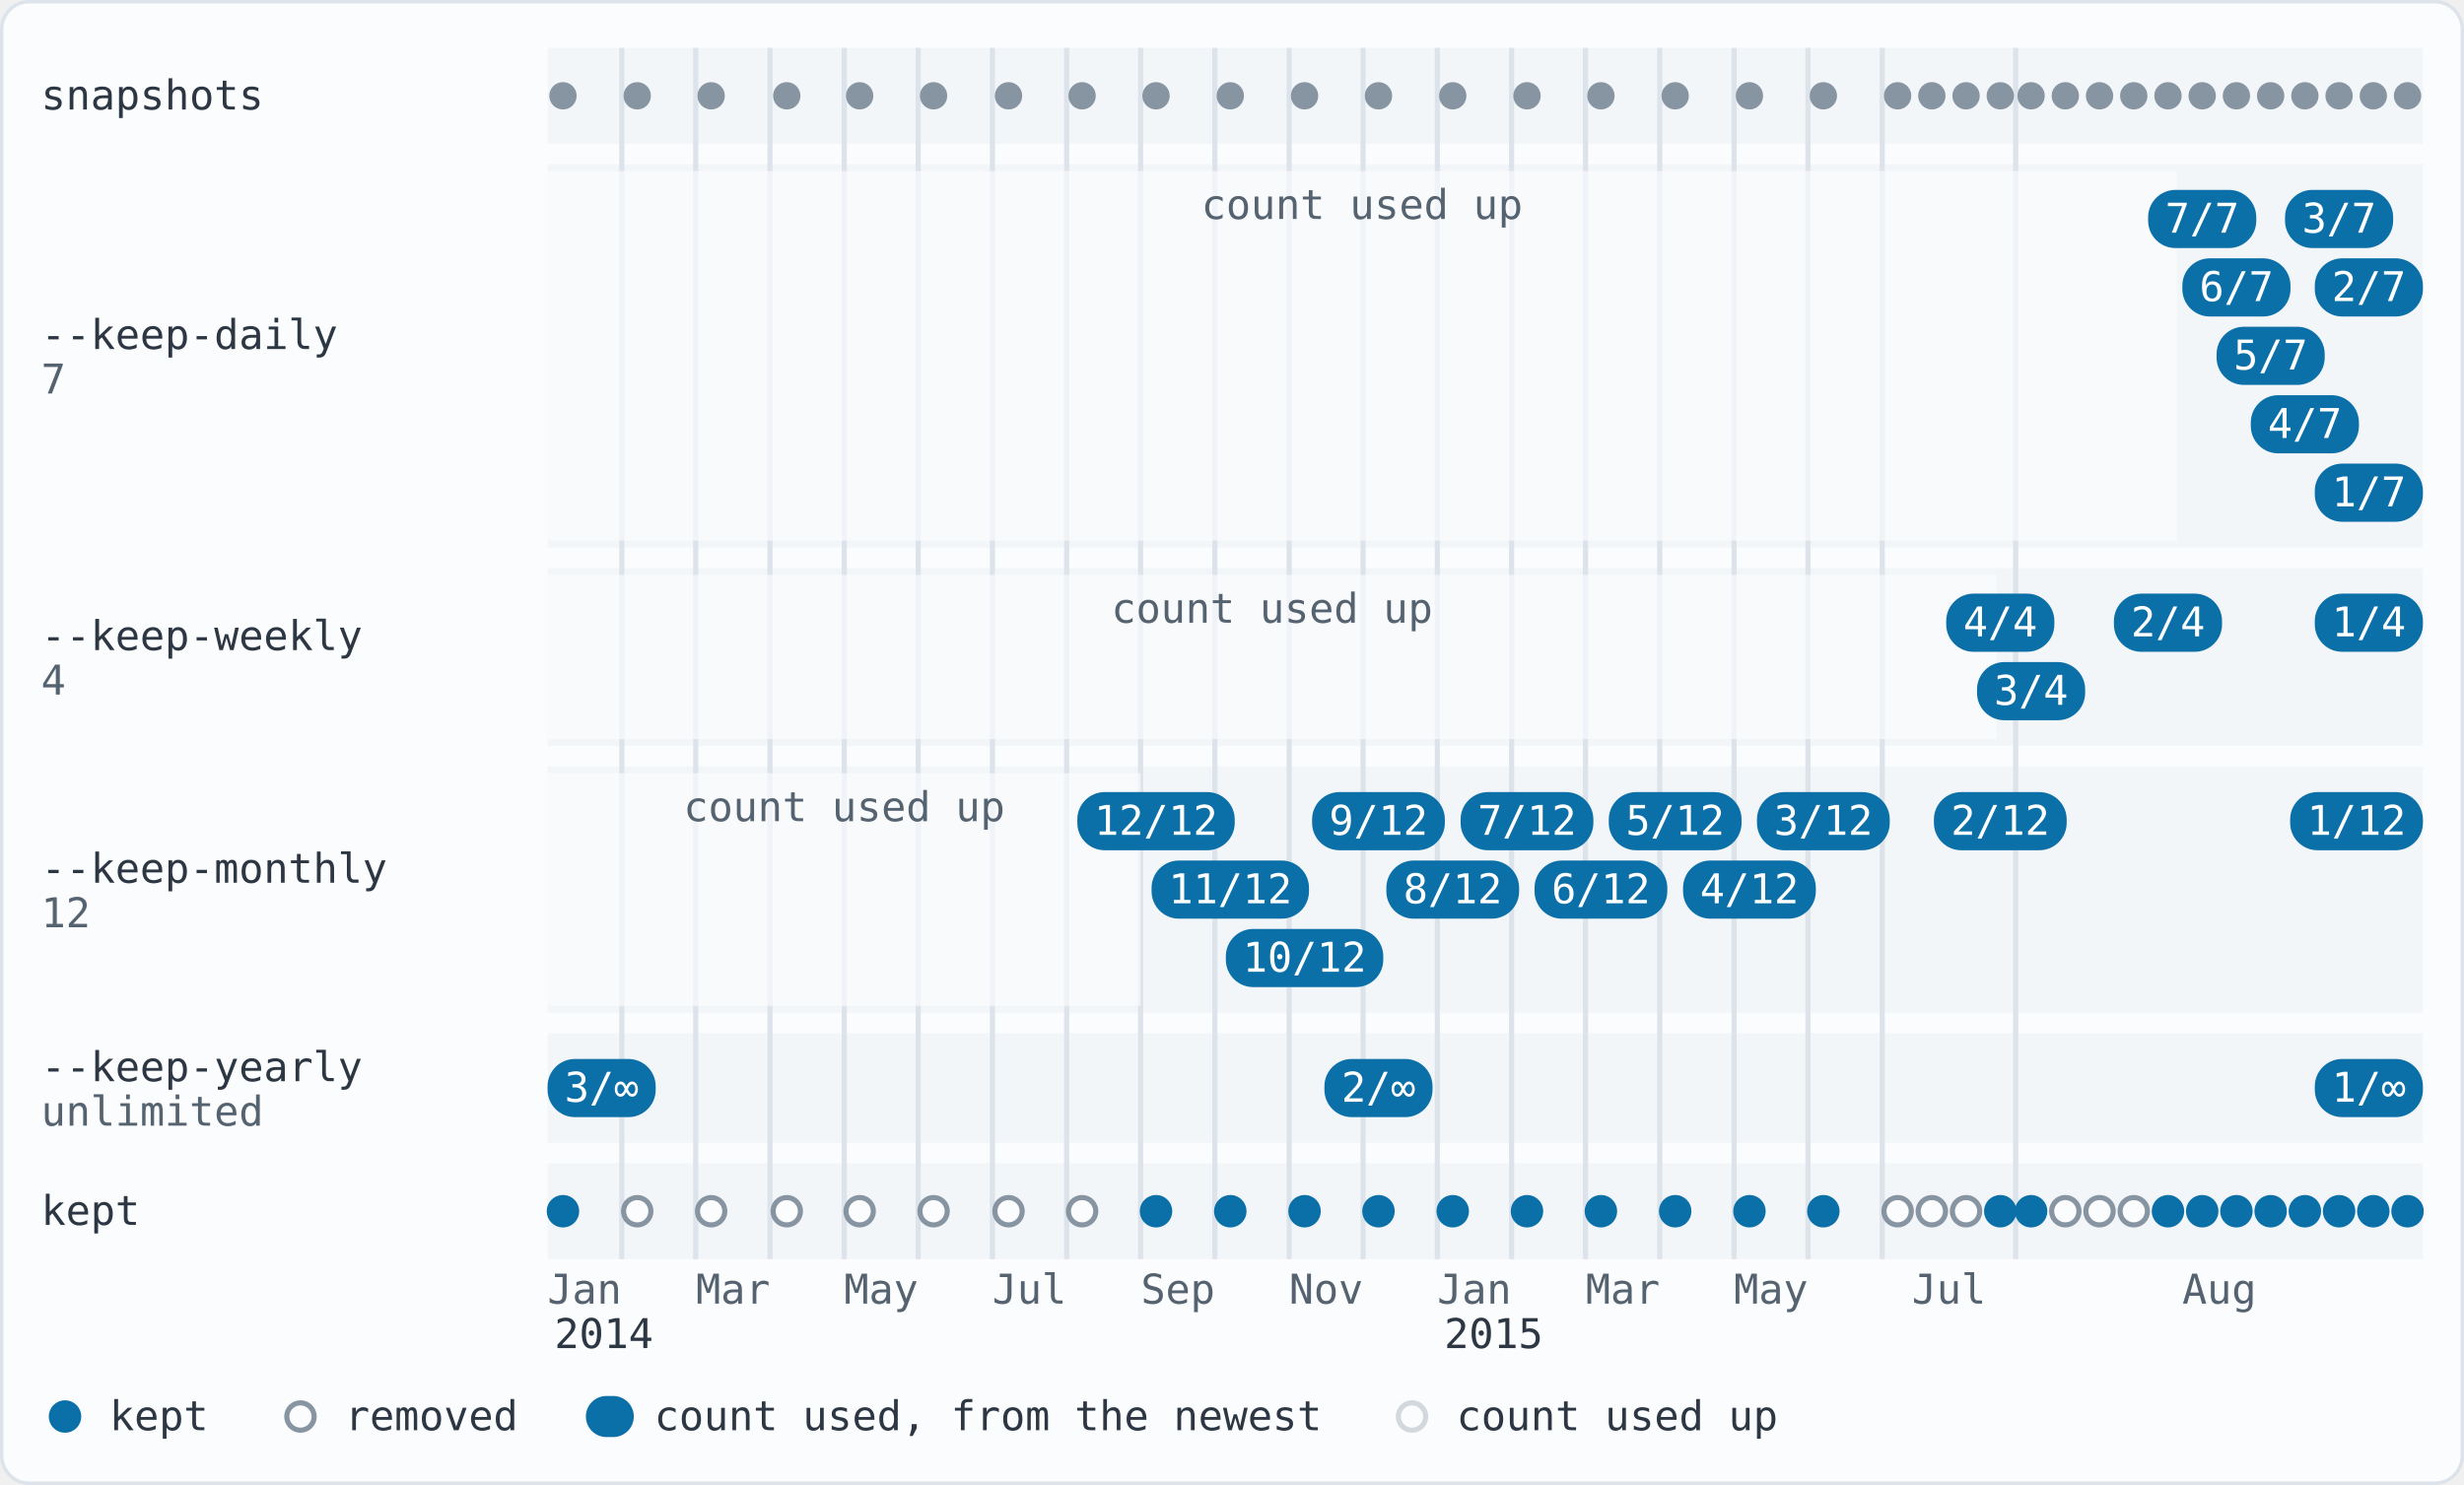
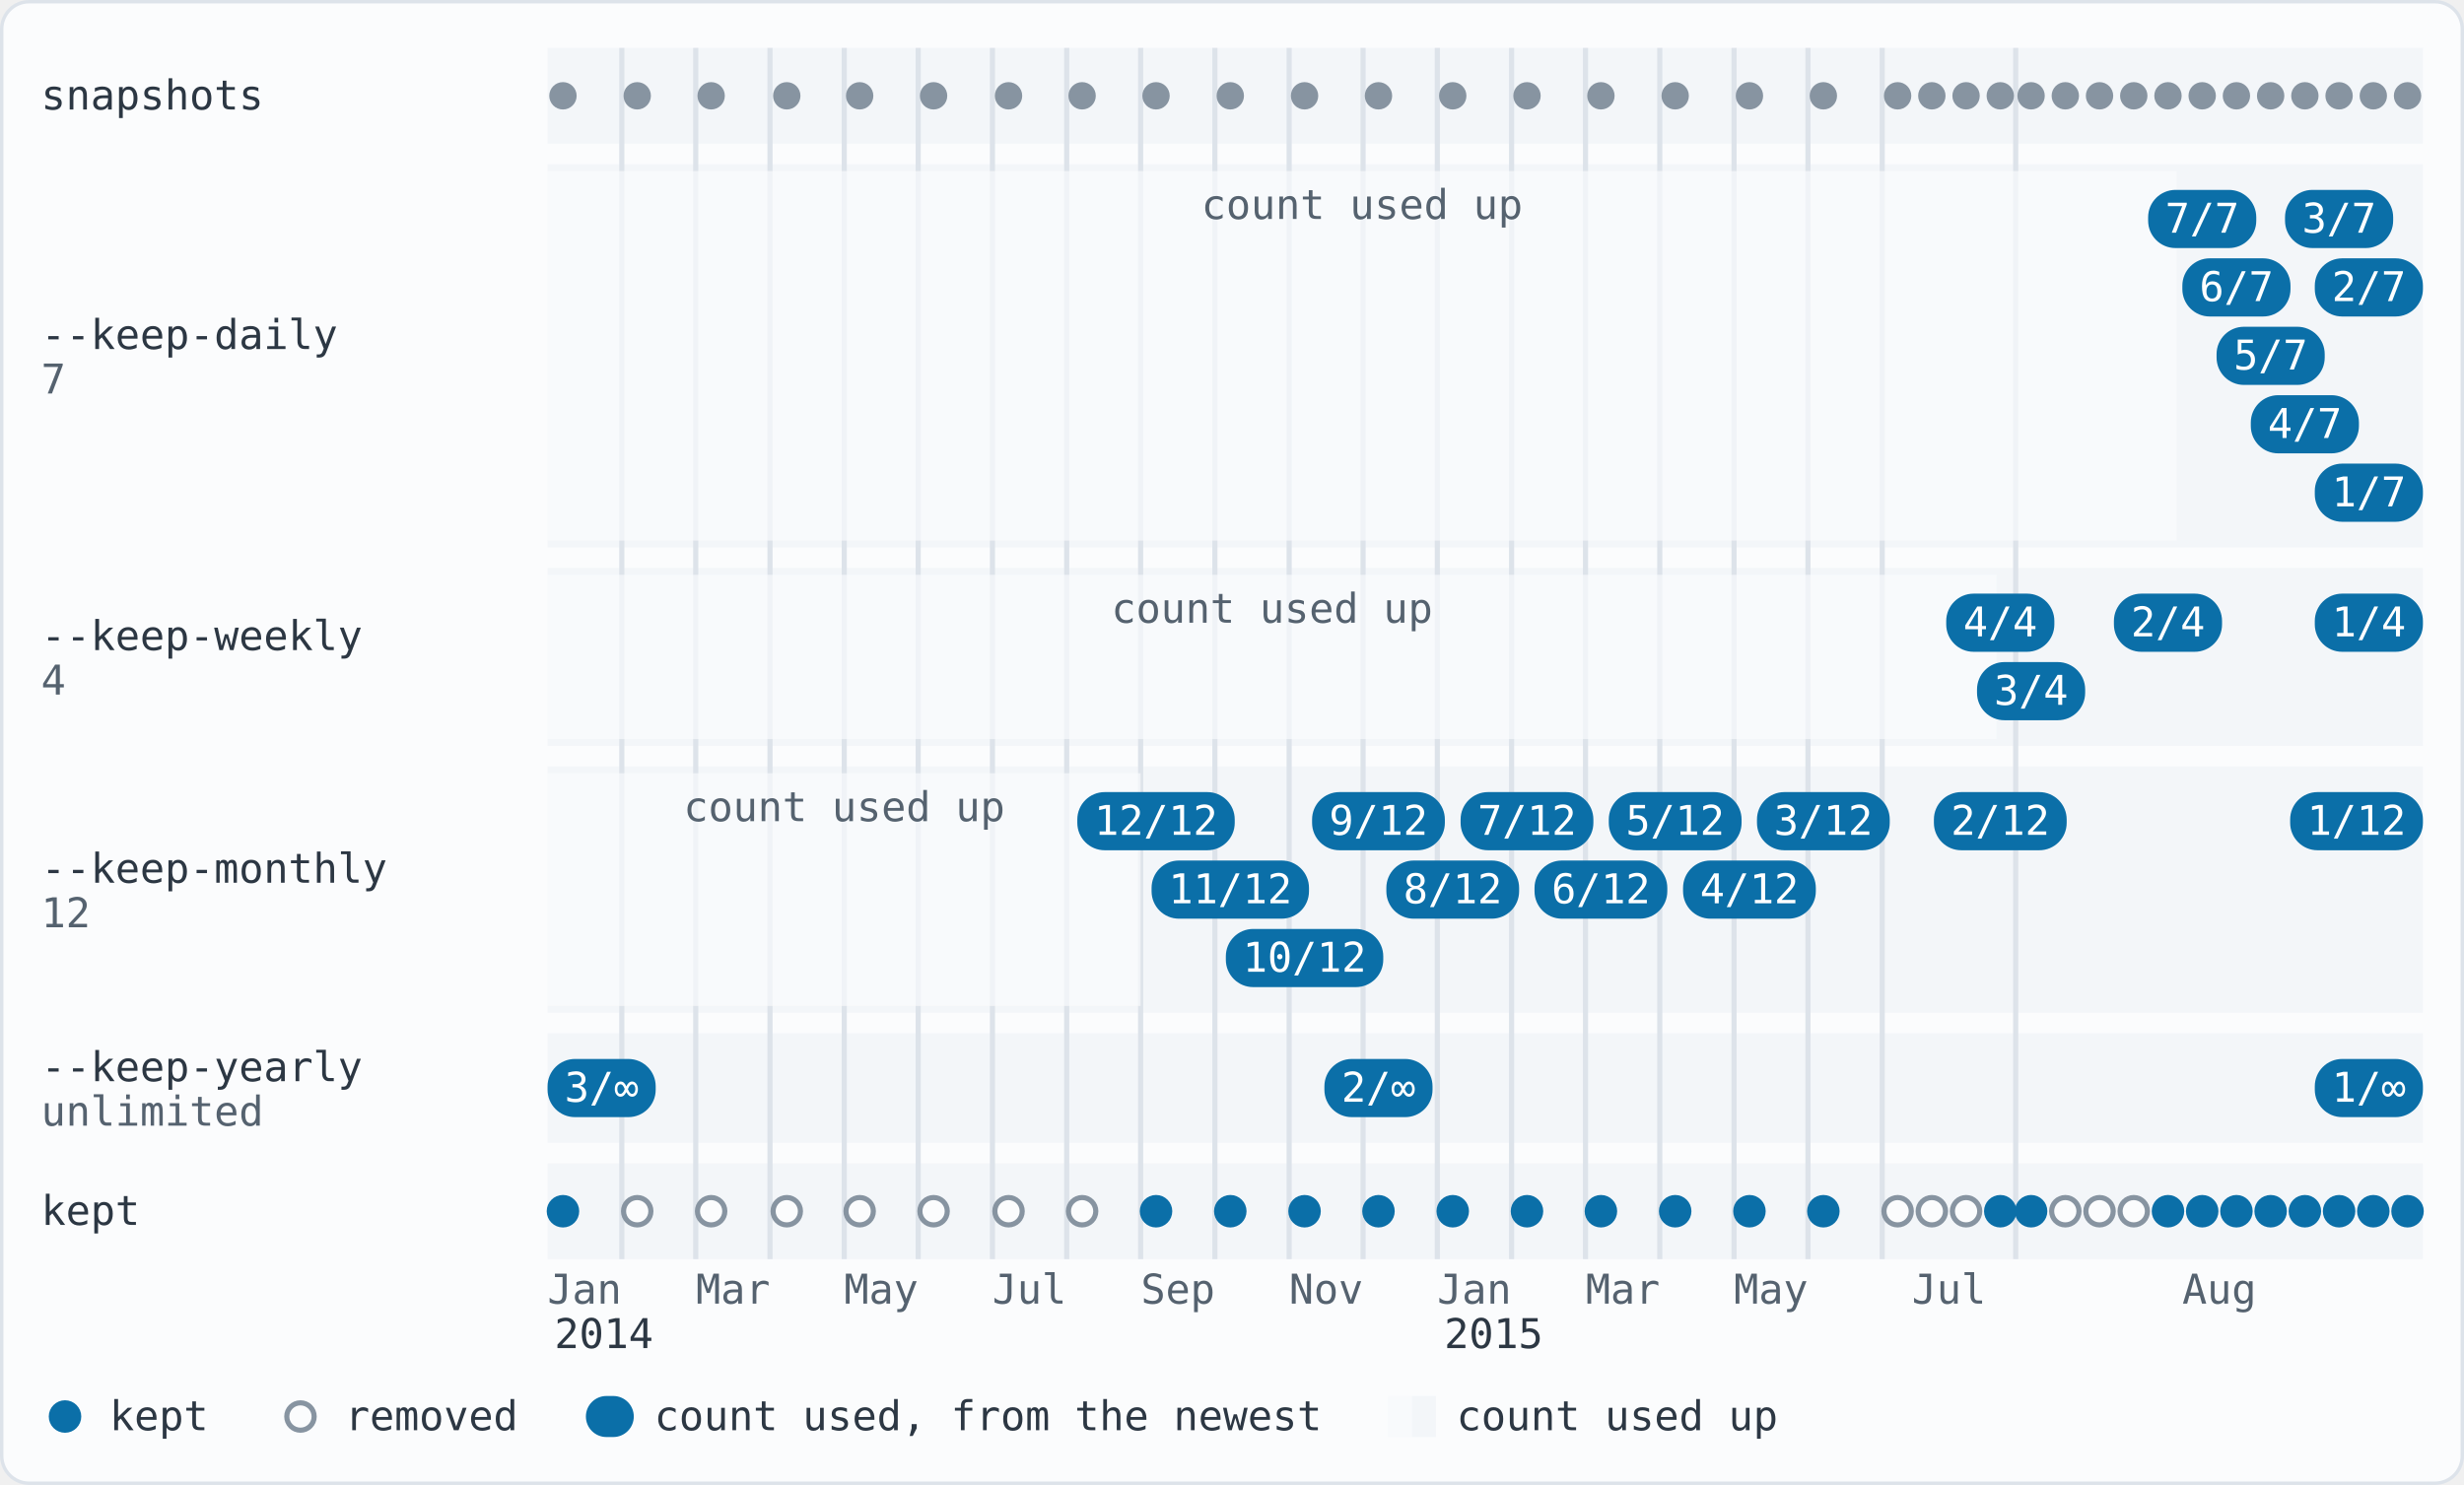
<svg xmlns="http://www.w3.org/2000/svg" viewBox="0 0 720.0 434.0" width="720.0" height="434.0" role="img">
  <style>
text { font-family: ui-monospace, SFMono-Regular, Menlo, Consolas, monospace; font-size: 12px; fill: #2c3743; }
.muted { fill: #55626f; }
.bg { fill: #fbfcfd; stroke: #dde3ea; }
.band, .lane { fill: #f3f6f9; }
.band2 { fill: #e9eef3; }
.fade { fill: #fbfcfd; opacity: 0.65; }
.axis, .sep { stroke: #dde3ea; stroke-width: 1.5; }
.kept { fill: #0b6fa8; stroke: #0b6fa8; stroke-width: 1.5; }
.removed { fill: #fbfcfd; stroke: #8794a1; stroke-width: 1.5; }
.snap { fill: #8794a1; }
.pill { fill: #0b6fa8; }
.on-pill { fill: #ffffff; }
.lead { stroke: #0b6fa8; stroke-width: 1; }
.arrow { stroke: #55626f; fill: none; }
.win { fill: #0b6fa8; fill-opacity: 0.1; stroke: #0b6fa8; stroke-width: 1.5; stroke-dasharray: 5 4; }
.hatch { fill: url(#hatch); }
.hatch-line { stroke: #c3ccd6; stroke-width: 1.5; }
@media (prefers-color-scheme: dark) {
  text { fill: #b4c0cd; }
  .muted { fill: #93a0ae; }
  .bg { fill: #0a0e13; stroke: #232b35; }
  .band, .lane { fill: #10161c; }
  .band2 { fill: #161d25; }
  .fade { fill: #0a0e13; }
  .axis, .sep { stroke: #232b35; }
  .kept { fill: #8be4f5; stroke: #8be4f5; }
  .removed { fill: #0a0e13; stroke: #6b7785; }
  .snap { fill: #6b7785; }
  .pill { fill: #8be4f5; }
  .on-pill { fill: #0a0e13; }
  .lead { stroke: #8be4f5; }
  .arrow { stroke: #93a0ae; }
  .win { fill: #8be4f5; stroke: #8be4f5; }
  .hatch-line { stroke: #3a4552; }
}
</style>
  <defs>
    <pattern id="hatch" width="6" height="6" patternUnits="userSpaceOnUse" patternTransform="rotate(45)">
      <line x1="0" y1="0" x2="0" y2="6" class="hatch-line" />
    </pattern>
  </defs>
  <rect x="0.5" y="0.5" width="719.0" height="433.0" rx="8" class="bg" />
  <rect x="160.0" y="14.0" width="548.0" height="28.0" class="lane" />
  <text x="12.0" y="32.0" class="" text-anchor="start">snapshots</text>
  <rect x="160.0" y="48.0" width="548.0" height="112.0" class="lane" />
  <text x="12.0" y="102.0" class="" text-anchor="start">--keep-daily</text>
  <text x="12.0" y="115.0" class="muted" text-anchor="start">7</text>
  <rect x="160.0" y="166.0" width="548.0" height="52.0" class="lane" />
  <text x="12.0" y="190.0" class="" text-anchor="start">--keep-weekly</text>
  <text x="12.0" y="203.0" class="muted" text-anchor="start">4</text>
  <rect x="160.0" y="224.0" width="548.0" height="72.0" class="lane" />
  <text x="12.0" y="258.0" class="" text-anchor="start">--keep-monthly</text>
  <text x="12.0" y="271.0" class="muted" text-anchor="start">12</text>
  <rect x="160.0" y="302.0" width="548.0" height="32.0" class="lane" />
  <text x="12.0" y="316.0" class="" text-anchor="start">--keep-yearly</text>
  <text x="12.0" y="329.0" class="muted" text-anchor="start">unlimited</text>
  <rect x="160.0" y="340.0" width="548.0" height="28.0" class="lane" />
  <text x="12.0" y="358.0" class="" text-anchor="start">kept</text>
  <line x1="181.7" y1="14.0" x2="181.7" y2="368.0" class="sep" />
  <line x1="203.3" y1="14.0" x2="203.3" y2="368.0" class="sep" />
  <line x1="225.0" y1="14.0" x2="225.0" y2="368.0" class="sep" />
  <line x1="246.7" y1="14.0" x2="246.7" y2="368.0" class="sep" />
  <line x1="268.3" y1="14.0" x2="268.3" y2="368.0" class="sep" />
  <line x1="290.0" y1="14.0" x2="290.0" y2="368.0" class="sep" />
  <line x1="311.7" y1="14.0" x2="311.7" y2="368.0" class="sep" />
  <line x1="333.3" y1="14.0" x2="333.3" y2="368.0" class="sep" />
  <line x1="355.0" y1="14.0" x2="355.0" y2="368.0" class="sep" />
  <line x1="376.7" y1="14.0" x2="376.7" y2="368.0" class="sep" />
  <line x1="398.3" y1="14.0" x2="398.3" y2="368.0" class="sep" />
  <line x1="420.0" y1="14.0" x2="420.0" y2="368.0" class="sep" />
  <line x1="441.7" y1="14.0" x2="441.7" y2="368.0" class="sep" />
  <line x1="463.3" y1="14.0" x2="463.3" y2="368.0" class="sep" />
  <line x1="485.0" y1="14.0" x2="485.0" y2="368.0" class="sep" />
  <line x1="506.7" y1="14.0" x2="506.7" y2="368.0" class="sep" />
  <line x1="528.3" y1="14.0" x2="528.3" y2="368.0" class="sep" />
  <line x1="550.0" y1="14.0" x2="550.0" y2="368.0" class="sep" />
  <line x1="589.0" y1="14.0" x2="589.0" y2="368.0" class="sep" />
  <circle cx="703.5" cy="28.0" r="4.0" class="snap" />
  <circle cx="693.5" cy="28.0" r="4.0" class="snap" />
  <circle cx="683.5" cy="28.0" r="4.0" class="snap" />
  <circle cx="673.5" cy="28.0" r="4.0" class="snap" />
  <circle cx="663.5" cy="28.0" r="4.0" class="snap" />
  <circle cx="653.5" cy="28.0" r="4.0" class="snap" />
  <circle cx="643.5" cy="28.0" r="4.0" class="snap" />
  <circle cx="633.5" cy="28.0" r="4.0" class="snap" />
  <circle cx="623.5" cy="28.0" r="4.0" class="snap" />
  <circle cx="613.5" cy="28.0" r="4.0" class="snap" />
  <circle cx="603.5" cy="28.0" r="4.0" class="snap" />
  <circle cx="593.5" cy="28.0" r="4.0" class="snap" />
  <circle cx="584.5" cy="28.0" r="4.0" class="snap" />
  <circle cx="574.5" cy="28.0" r="4.0" class="snap" />
  <circle cx="564.5" cy="28.0" r="4.0" class="snap" />
  <circle cx="554.5" cy="28.0" r="4.0" class="snap" />
  <circle cx="532.8" cy="28.0" r="4.0" class="snap" />
  <circle cx="511.2" cy="28.0" r="4.0" class="snap" />
  <circle cx="489.5" cy="28.0" r="4.0" class="snap" />
  <circle cx="467.8" cy="28.0" r="4.0" class="snap" />
  <circle cx="446.2" cy="28.0" r="4.0" class="snap" />
  <circle cx="424.5" cy="28.0" r="4.0" class="snap" />
  <circle cx="402.8" cy="28.0" r="4.0" class="snap" />
  <circle cx="381.2" cy="28.0" r="4.0" class="snap" />
  <circle cx="359.5" cy="28.0" r="4.0" class="snap" />
  <circle cx="337.8" cy="28.0" r="4.0" class="snap" />
  <circle cx="316.2" cy="28.0" r="4.0" class="snap" />
  <circle cx="294.7" cy="28.0" r="4.0" class="snap" />
  <circle cx="272.8" cy="28.0" r="4.0" class="snap" />
  <circle cx="251.2" cy="28.0" r="4.0" class="snap" />
  <circle cx="229.9" cy="28.0" r="4.0" class="snap" />
  <circle cx="207.8" cy="28.0" r="4.0" class="snap" />
  <circle cx="186.2" cy="28.0" r="4.0" class="snap" />
  <circle cx="164.5" cy="28.0" r="4.0" class="snap" />
  <rect x="160.0" y="50.0" width="476.0" height="108.0" class="fade" />
  <text x="398.0" y="64.0" class="muted" text-anchor="middle">count used up</text>
  <rect x="676.4" y="135.5" width="31.6" height="17.0" rx="8" class="pill" />
  <text x="692.2" y="148.0" class="on-pill" text-anchor="middle">1/7</text>
  <rect x="676.4" y="75.5" width="31.6" height="17.0" rx="8" class="pill" />
  <text x="692.2" y="88.0" class="on-pill" text-anchor="middle">2/7</text>
  <rect x="667.7" y="55.5" width="31.6" height="17.0" rx="8" class="pill" />
  <text x="683.5" y="68.0" class="on-pill" text-anchor="middle">3/7</text>
  <rect x="657.7" y="115.5" width="31.6" height="17.0" rx="8" class="pill" />
  <text x="673.5" y="128.0" class="on-pill" text-anchor="middle">4/7</text>
  <rect x="647.7" y="95.5" width="31.6" height="17.0" rx="8" class="pill" />
  <text x="663.5" y="108.0" class="on-pill" text-anchor="middle">5/7</text>
  <rect x="637.7" y="75.5" width="31.6" height="17.0" rx="8" class="pill" />
  <text x="653.5" y="88.0" class="on-pill" text-anchor="middle">6/7</text>
  <rect x="627.7" y="55.5" width="31.6" height="17.0" rx="8" class="pill" />
  <text x="643.5" y="68.0" class="on-pill" text-anchor="middle">7/7</text>
  <rect x="160.0" y="168.0" width="423.4" height="48.0" class="fade" />
  <text x="371.7" y="182.0" class="muted" text-anchor="middle">count used up</text>
  <rect x="676.4" y="173.5" width="31.6" height="17.0" rx="8" class="pill" />
  <text x="692.2" y="186.0" class="on-pill" text-anchor="middle">1/4</text>
  <rect x="617.7" y="173.5" width="31.6" height="17.0" rx="8" class="pill" />
  <text x="633.5" y="186.0" class="on-pill" text-anchor="middle">2/4</text>
  <rect x="577.7" y="193.5" width="31.6" height="17.0" rx="8" class="pill" />
  <text x="593.5" y="206.0" class="on-pill" text-anchor="middle">3/4</text>
  <rect x="568.7" y="173.5" width="31.6" height="17.0" rx="8" class="pill" />
  <text x="584.5" y="186.0" class="on-pill" text-anchor="middle">4/4</text>
  <rect x="160.0" y="226.0" width="173.3" height="68.0" class="fade" />
  <text x="246.7" y="240.0" class="muted" text-anchor="middle">count used up</text>
  <rect x="669.2" y="231.5" width="38.8" height="17.0" rx="8" class="pill" />
  <text x="688.6" y="244.0" class="on-pill" text-anchor="middle">1/12</text>
  <rect x="565.1" y="231.5" width="38.8" height="17.0" rx="8" class="pill" />
  <text x="584.5" y="244.0" class="on-pill" text-anchor="middle">2/12</text>
  <rect x="513.4" y="231.5" width="38.8" height="17.0" rx="8" class="pill" />
  <text x="532.8" y="244.0" class="on-pill" text-anchor="middle">3/12</text>
  <rect x="491.8" y="251.5" width="38.8" height="17.0" rx="8" class="pill" />
  <text x="511.2" y="264.0" class="on-pill" text-anchor="middle">4/12</text>
  <rect x="470.1" y="231.5" width="38.8" height="17.0" rx="8" class="pill" />
  <text x="489.5" y="244.0" class="on-pill" text-anchor="middle">5/12</text>
  <rect x="448.4" y="251.5" width="38.8" height="17.0" rx="8" class="pill" />
  <text x="467.8" y="264.0" class="on-pill" text-anchor="middle">6/12</text>
  <rect x="426.8" y="231.5" width="38.8" height="17.0" rx="8" class="pill" />
  <text x="446.2" y="244.0" class="on-pill" text-anchor="middle">7/12</text>
  <rect x="405.1" y="251.5" width="38.8" height="17.0" rx="8" class="pill" />
  <text x="424.5" y="264.0" class="on-pill" text-anchor="middle">8/12</text>
  <rect x="383.4" y="231.5" width="38.8" height="17.0" rx="8" class="pill" />
  <text x="402.8" y="244.0" class="on-pill" text-anchor="middle">9/12</text>
  <rect x="358.2" y="271.5" width="46.0" height="17.0" rx="8" class="pill" />
  <text x="381.2" y="284.0" class="on-pill" text-anchor="middle">10/12</text>
  <rect x="336.5" y="251.5" width="46.0" height="17.0" rx="8" class="pill" />
  <text x="359.5" y="264.0" class="on-pill" text-anchor="middle">11/12</text>
  <rect x="314.8" y="231.5" width="46.0" height="17.0" rx="8" class="pill" />
  <text x="337.8" y="244.0" class="on-pill" text-anchor="middle">12/12</text>
  <rect x="676.4" y="309.5" width="31.6" height="17.0" rx="8" class="pill" />
  <text x="692.2" y="322.0" class="on-pill" text-anchor="middle">1/∞</text>
  <rect x="387.0" y="309.5" width="31.6" height="17.0" rx="8" class="pill" />
  <text x="402.8" y="322.0" class="on-pill" text-anchor="middle">2/∞</text>
  <rect x="160.0" y="309.5" width="31.6" height="17.0" rx="8" class="pill" />
  <text x="175.8" y="322.0" class="on-pill" text-anchor="middle">3/∞</text>
  <circle cx="703.5" cy="354.0" r="4.0" class="kept" />
  <circle cx="693.5" cy="354.0" r="4.0" class="kept" />
  <circle cx="683.5" cy="354.0" r="4.0" class="kept" />
  <circle cx="673.5" cy="354.0" r="4.0" class="kept" />
  <circle cx="663.5" cy="354.0" r="4.0" class="kept" />
  <circle cx="653.5" cy="354.0" r="4.0" class="kept" />
  <circle cx="643.5" cy="354.0" r="4.0" class="kept" />
  <circle cx="633.5" cy="354.0" r="4.0" class="kept" />
  <circle cx="623.5" cy="354.0" r="4.0" class="removed" />
  <circle cx="613.5" cy="354.0" r="4.0" class="removed" />
  <circle cx="603.5" cy="354.0" r="4.0" class="removed" />
  <circle cx="593.5" cy="354.0" r="4.0" class="kept" />
  <circle cx="584.5" cy="354.0" r="4.0" class="kept" />
  <circle cx="574.5" cy="354.0" r="4.0" class="removed" />
  <circle cx="564.5" cy="354.0" r="4.0" class="removed" />
  <circle cx="554.5" cy="354.0" r="4.0" class="removed" />
  <circle cx="532.8" cy="354.0" r="4.0" class="kept" />
  <circle cx="511.2" cy="354.0" r="4.0" class="kept" />
  <circle cx="489.5" cy="354.0" r="4.0" class="kept" />
  <circle cx="467.8" cy="354.0" r="4.0" class="kept" />
  <circle cx="446.2" cy="354.0" r="4.0" class="kept" />
  <circle cx="424.5" cy="354.0" r="4.0" class="kept" />
  <circle cx="402.8" cy="354.0" r="4.0" class="kept" />
  <circle cx="381.2" cy="354.0" r="4.0" class="kept" />
  <circle cx="359.5" cy="354.0" r="4.0" class="kept" />
  <circle cx="337.8" cy="354.0" r="4.0" class="kept" />
  <circle cx="316.2" cy="354.0" r="4.0" class="removed" />
  <circle cx="294.7" cy="354.0" r="4.0" class="removed" />
  <circle cx="272.8" cy="354.0" r="4.0" class="removed" />
  <circle cx="251.2" cy="354.0" r="4.0" class="removed" />
  <circle cx="229.9" cy="354.0" r="4.0" class="removed" />
  <circle cx="207.8" cy="354.0" r="4.0" class="removed" />
  <circle cx="186.2" cy="354.0" r="4.0" class="removed" />
  <circle cx="164.5" cy="354.0" r="4.0" class="kept" />
  <text x="170.8" y="381.0" class="muted" text-anchor="middle">Jan</text>
  <text x="162.0" y="394.0" class="" text-anchor="start">2014</text>
  <text x="214.2" y="381.0" class="muted" text-anchor="middle">Mar</text>
  <text x="257.5" y="381.0" class="muted" text-anchor="middle">May</text>
  <text x="300.8" y="381.0" class="muted" text-anchor="middle">Jul</text>
  <text x="344.2" y="381.0" class="muted" text-anchor="middle">Sep</text>
  <text x="387.5" y="381.0" class="muted" text-anchor="middle">Nov</text>
  <text x="430.8" y="381.0" class="muted" text-anchor="middle">Jan</text>
  <text x="422.0" y="394.0" class="" text-anchor="start">2015</text>
  <text x="474.2" y="381.0" class="muted" text-anchor="middle">Mar</text>
  <text x="517.5" y="381.0" class="muted" text-anchor="middle">May</text>
  <text x="569.5" y="381.0" class="muted" text-anchor="middle">Jul</text>
  <text x="648.5" y="381.0" class="muted" text-anchor="middle">Aug</text>
  <circle cx="19.0" cy="414.0" r="4.0" class="kept" />
  <text x="32.0" y="418.0" class="" text-anchor="start">kept</text>
  <circle cx="87.8" cy="414.0" r="4.0" class="removed" />
  <text x="100.8" y="418.0" class="" text-anchor="start">removed</text>
  <rect x="171.2" y="408.0" width="14" height="12" rx="6" class="pill" />
  <text x="191.2" y="418.0" class="" text-anchor="start">count used, from the newest</text>
-   <circle cx="412.6" cy="414.0" r="4.0" class="removed" />
-   <rect x="405.6" y="408.0" width="14.0" height="12.0" class="fade" />
+   <rect x="405.6" y="408.0" width="14.0" height="12.0" class="lane" />
+   <rect x="405.6" y="408.0" width="7.0" height="12.0" class="fade" />
  <text x="425.6" y="418.0" class="" text-anchor="start">count used up</text>
</svg>
